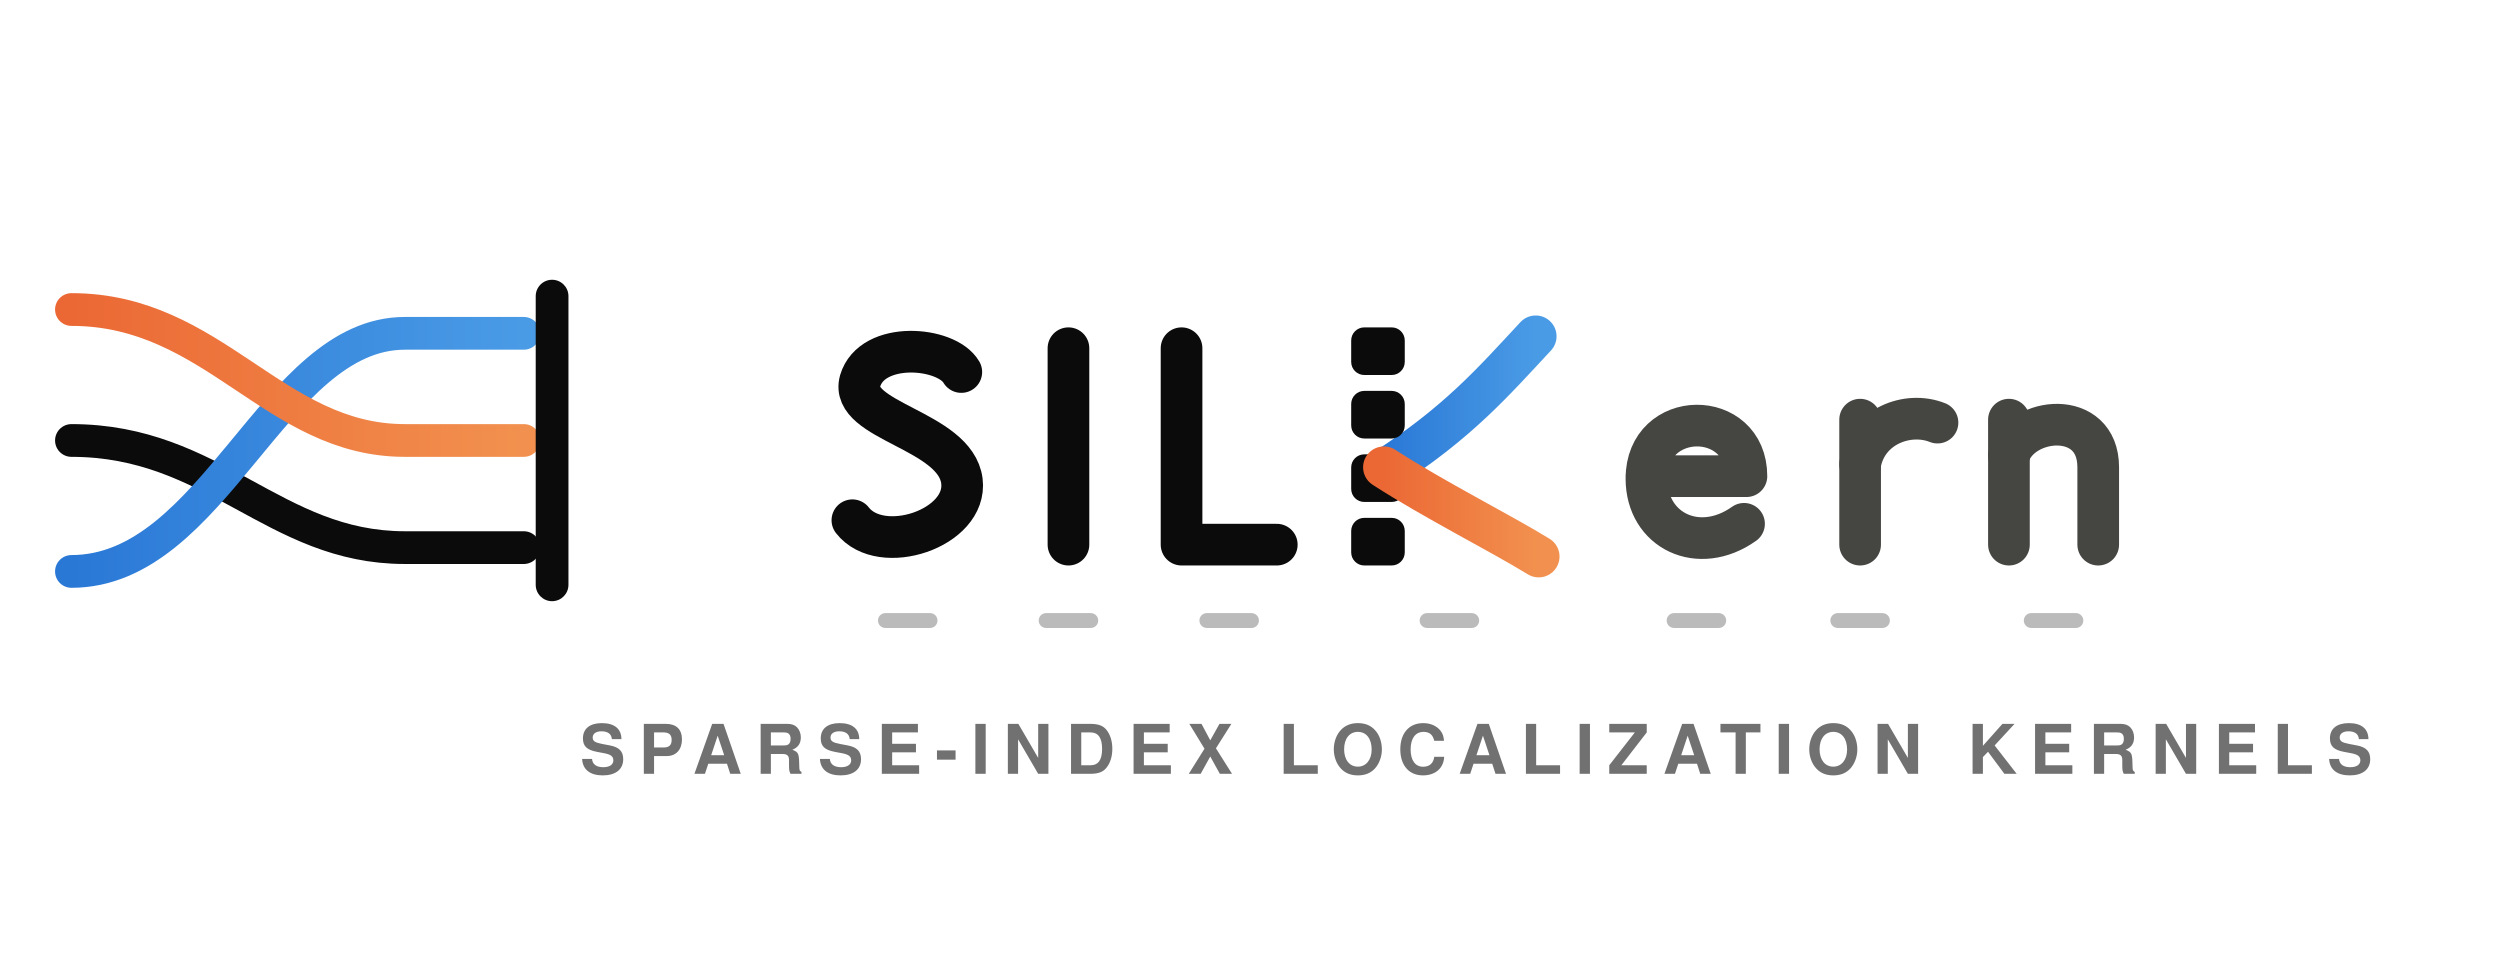
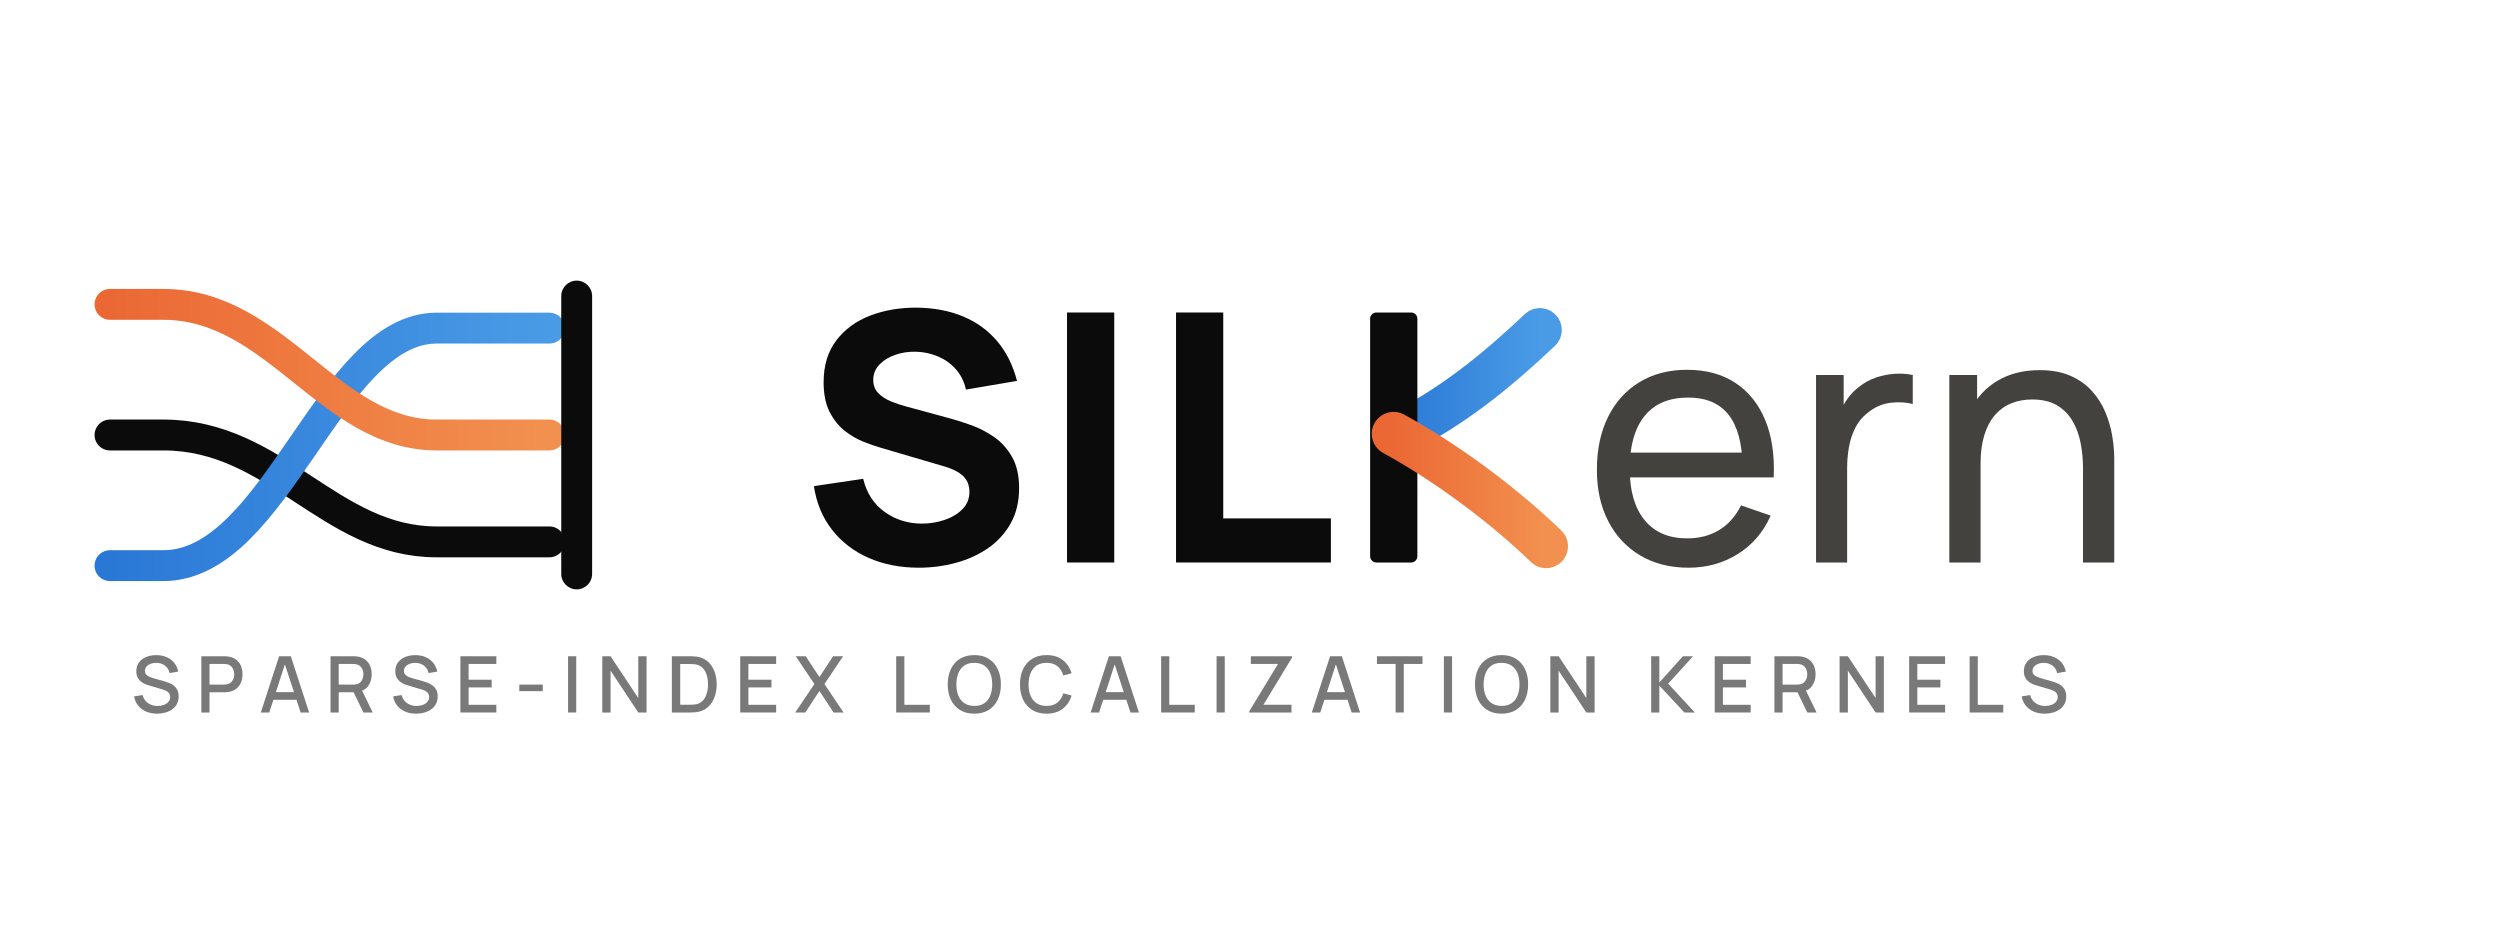
- <svg xmlns="http://www.w3.org/2000/svg" viewBox="0 0 420 160" width="420" height="160" role="img" aria-label="SILKern wordmark. Every letter is drawn monoline, woven from the same threads as the mark. The K is special: its stem is a stack of paged-KV tile blocks and its diagonals are the two kernel threads, blue woven under the stem and orange over it. Each letter sits on its own slot tick - kerned exactly, nothing out of order.">
+ <svg xmlns="http://www.w3.org/2000/svg" viewBox="0 0 400 148" width="400" height="148" role="img" aria-label="SILKern wordmark: the weave mark beside SILKern set in Manrope outlines. The K's stem is typeset ink while its two diagonals are the blue and orange kernel threads, blue passing behind the stem and orange in front. Subline: sparse-index localization kernels.">
  <style>
-     .ink    { fill: #0b0b0b; }
-     .sub    { fill: #0b0b0b; fill-opacity: .58; }
-     .tick   { fill: #0b0b0b; fill-opacity: .28; }
-     .inkS   { stroke: #0b0b0b; }
-     .softS  { stroke: #454542; }
-     .blue   { stroke: url(#gBlue); }
-     .orange { stroke: url(#gOrange); }
-     .thread { fill: none; stroke-width: 5.5; stroke-linecap: round; }
-     .glyph  { fill: none; stroke-width: 7; stroke-linecap: round; stroke-linejoin: round; }
-     .draw   { stroke-dasharray: 100; stroke-dashoffset: 0; animation: weave 1.6s cubic-bezier(.6,0,.2,1) both; }
-     @keyframes weave { from { stroke-dashoffset: 100; } to { stroke-dashoffset: 0; } }
-     @media (prefers-reduced-motion: reduce) { .draw { animation: none; } }
-     .cap { font-family: -apple-system, "Segoe UI", "Helvetica Neue", Helvetica, Arial, sans-serif;
-            font-weight: 600; font-size: 11.5px; letter-spacing: 2.2px; }
+     .ink   { fill: #0b0b0b; }
+     .soft  { fill: #43423f; }
+     .sub   { fill: #0b0b0b; fill-opacity: .55; }
+     .inkS  { stroke: #0b0b0b; }
+     .thread{ fill: none; stroke-width: 5.2; stroke-linecap: round; }
+     .kblue  { fill: none; stroke: url(#gBlue);   stroke-width: 7; stroke-linecap: round; }
+     .korange{ fill: none; stroke: url(#gOrange); stroke-width: 7; stroke-linecap: round; }
    @media (prefers-color-scheme: dark) {
-       .ink   { fill: #f2f2f0; }
-       .sub   { fill: #f2f2f0; }
-       .tick  { fill: #f2f2f0; }
-       .inkS  { stroke: #f2f2f0; }
-       .softS { stroke: #c4c4c1; }
+       .ink  { fill: #f2f2f0; }
+       .soft { fill: #c9c9c6; }
+       .sub  { fill: #f2f2f0; }
+       .inkS { stroke: #f2f2f0; }
    }
  </style>
  <defs>
    <linearGradient id="gBlue" x1="0" y1="0" x2="1" y2="0">
      <stop offset="0" stop-color="#2a78d6" />
      <stop offset="1" stop-color="#4a9be6" />
    </linearGradient>
    <linearGradient id="gOrange" x1="0" y1="0" x2="1" y2="0">
      <stop offset="0" stop-color="#eb6834" />
      <stop offset="1" stop-color="#f2914f" />
    </linearGradient>
  </defs>
-   <g transform="translate(6,26)">
-     <path class="thread inkS draw" pathLength="100" d="M 6 48 C 30 48, 40 66, 62 66 L 82 66" />
-     <path class="thread blue draw" pathLength="100" style="animation-delay:.12s" d="M 6 70 C 30 70, 40 30, 62 30 L 82 30" />
-     <path class="thread orange draw" pathLength="100" style="animation-delay:.24s" d="M 6 26 C 30 26, 40 48, 62 48 L 82 48" />
-     <rect class="ink" x="84" y="21" width="5.5" height="54" rx="2.75" />
+   <g transform="translate(10,24) scale(0.95)">
+     <path class="thread inkS" d="M 8 48 H 17 C 36 48, 45 66, 63 66 H 82" />
+     <path class="thread" stroke="url(#gBlue)" d="M 8 70 H 17 C 36 70, 45 30, 63 30 H 82" />
+     <path class="thread" stroke="url(#gOrange)" d="M 8 26 H 17 C 36 26, 45 48, 63 48 H 82" />
+     <rect class="ink" x="84" y="22" width="5.2" height="52" rx="2.6" />
  </g>
-   <g transform="translate(0,55)">
-     <path class="glyph inkS" transform="translate(140,0)" d="M 21.5 7.5 C 19 3.2, 6.5 2.2, 4.5 9 C 2.6 15.8, 20.5 17.2, 21.6 25.8 C 22.6 33.8, 8 38.6, 3.2 32.4" />
-     <path class="glyph inkS" transform="translate(176,0)" d="M 3.5 3.5 V 36.5" />
-     <path class="glyph inkS" transform="translate(195,0)" d="M 3.5 3.5 V 36.5 H 19.5" />
-     <g transform="translate(227,0)">
-       <path class="glyph blue draw" pathLength="100" style="animation-delay:.36s" d="M 31 1.5 C 24 9, 18 16, 5.5 24" />
-       <rect class="ink" x="0" y="0" width="9" height="8" rx="2.2" />
-       <rect class="ink" x="0" y="10.67" width="9" height="8" rx="2.2" />
-       <rect class="ink" x="0" y="21.33" width="9" height="8" rx="2.2" />
-       <rect class="ink" x="0" y="32" width="9" height="8" rx="2.2" />
-       <path class="glyph orange draw" pathLength="100" style="animation-delay:.48s" d="M 5.5 23.5 C 14 29, 25 34.5, 31.5 38.5" />
+   <g transform="translate(128,90)">
+     <g transform="translate(0.00,0) scale(0.027778,-0.027778)">
+       <path class="ink" d="M684 -30Q524 -30 395.5 26.5Q267 83 184.5 188.5Q102 294 80 440L364 482Q394 358 488.0 291.0Q582 224 702 224Q769 224 832.0 245.0Q895 266 935.5 307.0Q976 348 976 408Q976 430 969.5 450.5Q963 471 948.0 489.0Q933 507 905.5 523.0Q878 539 836 552L462 662Q420 674 364.5 696.0Q309 718 257.0 759.0Q205 800 170.5 867.5Q136 935 136 1038Q136 1183 209.0 1279.0Q282 1375 404.0 1422.0Q526 1469 674 1468Q823 1466 940.0 1417.0Q1057 1368 1136.0 1274.5Q1215 1181 1250 1046L956 996Q940 1066 897.0 1114.0Q854 1162 794.5 1187.0Q735 1212 670 1214Q606 1216 549.5 1196.5Q493 1177 457.5 1140.0Q422 1103 422 1052Q422 1005 451.0 975.5Q480 946 524.0 928.0Q568 910 614 898L864 830Q920 815 988.0 790.5Q1056 766 1118.5 722.5Q1181 679 1221.5 608.0Q1262 537 1262 428Q1262 312 1213.5 225.5Q1165 139 1083.0 82.5Q1001 26 897.5 -2.0Q794 -30 684 -30Z" />
    </g>
-     <path class="glyph softS" transform="translate(273,0)" d="M 3.6 25 H 20.4 C 20.4 13.6, 3.6 13.6, 3.6 25.4 C 3.6 34.2, 12.4 38.4, 20 33" />
-     <g transform="translate(309,0)">
-       <path class="glyph softS" d="M 3.5 15.5 V 36.5" />
-       <path class="glyph softS" d="M 3.5 23 C 4.6 16.6, 11.5 14, 16.5 16" />
+     <g transform="translate(38.28,0) scale(0.027778,-0.027778)">
+       <path class="ink" d="M160 0V1440H432V0Z" />
    </g>
-     <g transform="translate(334,0)">
-       <path class="glyph softS" d="M 3.5 15.5 V 36.5" />
-       <path class="glyph softS" d="M 3.5 21.5 C 5.5 15, 18.5 13.6, 18.5 23.5 V 36.5" />
+     <g transform="translate(55.72,0) scale(0.027778,-0.027778)">
+       <path class="ink" d="M160 0V1440H432V254H1052V0Z" />
+     </g>
+     <g transform="translate(86.78,0)">
+       <path class="kblue" d="M 31.6 -37.2 C 24.5 -30.5, 17.5 -24.8, 8.6 -20.4" />
+       <rect class="ink" x="4.44" y="-40" width="7.56" height="40" rx="1" />
+       <path class="korange" d="M 8.2 -20.6 C 17.5 -15.5, 26.5 -8.5, 32.6 -2.6" />
+     </g>
+     <g transform="translate(125.28,0) scale(0.027778,-0.027778)">
+       <path class="soft" d="M608 -30Q448.5 -30 330.0 40.25Q211.5 110.5 145.75 237.25Q80 364 80 533Q80 710 144.75 839.5Q209.5 969 326.25 1039.5Q443 1110 600 1110Q762.5 1110 877.0 1035.0Q991.5 960 1049.25 821.0Q1107 682 1098.5 490H919V554Q916 753 838.0 851.5Q760 950 606 950Q440.5 950 354.75 844.0Q269 738 269 540Q269 349 354.75 244.0Q440.5 139 600 139Q707 139 786.0 188.0Q865 237 910 329L1081 270Q1017.5 127 891.25 48.5Q765 -30 608 -30ZM209 490V633H1007V490Z" />
+     </g>
+     <g transform="translate(158.68,0) scale(0.027778,-0.027778)">
+       <path class="soft" d="M140 0V1080H299V819L273 853Q292 903 322.5 945.0Q353 987 391 1014Q432.5 1047.5 485.75 1065.5Q539 1083.5 594.0 1087.0Q649 1090.5 697 1080V913Q641 927.5 573.75 920.5Q506.5 913.5 450 872Q397.5 834.5 369.25 781.75Q341 729 330.0 667.5Q319 606 319 542V0Z" />
+     </g>
+     <g transform="translate(180.03,0) scale(0.027778,-0.027778)">
+       <path class="soft" d="M909 0V541Q909 617.5 895.25 688.5Q881.5 759.5 848.0 816.25Q814.5 873 758.0 906.0Q701.5 939 616 939Q549 939 494.25 916.25Q439.5 893.5 400.5 847.75Q361.5 802 340.25 732.5Q319 663 319 569L202 605Q202 761.5 258.5 874.25Q315 987 417.5 1047.5Q520 1108 659 1108Q763.5 1108 837.75 1075.0Q912 1042 961.0 987.25Q1010 932.5 1038.0 865.25Q1066 798 1077.5 728.25Q1089 658.5 1089 597V0ZM139 0V1080H299V791H319V0Z" />
    </g>
  </g>
-   <rect class="tick" x="147.5" y="103" width="10" height="2.5" rx="1.25" />
-   <rect class="tick" x="174.5" y="103" width="10" height="2.5" rx="1.25" />
-   <rect class="tick" x="201.5" y="103" width="10" height="2.5" rx="1.25" />
-   <rect class="tick" x="238.5" y="103" width="10" height="2.5" rx="1.25" />
-   <rect class="tick" x="280" y="103" width="10" height="2.5" rx="1.25" />
-   <rect class="tick" x="307.5" y="103" width="10" height="2.5" rx="1.25" />
-   <rect class="tick" x="340" y="103" width="10" height="2.5" rx="1.25" />
-   <text class="cap sub" x="248" y="130" text-anchor="middle">SPARSE-INDEX LOCALIZATION KERNELS</text>
+   <g transform="translate(21,114)">
+     <g transform="translate(0.00,0) scale(0.00625,-0.00625)">
+       <path class="sub" d="M662.001 -30Q506.668 -30 382.167 23.5Q257.667 77 177.167 176.334Q96.667 275.668 73.334 412.668L290.671 446.002Q323.671 314.003 428.67 240.67Q533.67 167.337 674.002 167.337Q760.667 167.337 834 194.67Q907.333 222.003 951.666 273.502Q995.999 325.001 995.999 397.334Q995.999 436.333 982.666 466.332Q969.333 496.332 945.5 518.498Q921.667 540.665 888.334 557.331Q855.001 573.998 815.335 585.998L446.001 695.331Q392.002 710.998 336.168 736.664Q280.335 762.331 233.668 803.664Q187.001 844.997 158.167 906.664Q129.334 968.331 129.334 1055.999Q129.334 1189.333 197.834 1281.833Q266.334 1374.333 383.001 1421.833Q499.668 1469.333 644.668 1468.667Q791.002 1467.333 906.335 1417.333Q1021.669 1367.333 1098.169 1273.5Q1174.669 1179.667 1204.003 1047.333L979.999 1008.666Q964.665 1090.332 915.999 1148.831Q867.333 1207.331 796 1238.664Q724.667 1269.996 642.002 1271.33Q561.669 1272.663 495.503 1246.664Q429.337 1220.664 389.671 1173.998Q350.004 1127.332 350.004 1065.999Q350.004 1006 384.837 969.167Q419.67 932.334 471.337 910.834Q523.003 889.335 574.002 875.335L840.001 800.002Q890.002 786.335 953.669 762.835Q1017.336 739.335 1076.836 697.002Q1136.336 654.668 1175.169 585.501Q1214.003 516.335 1214.003 410.668Q1214.003 302.334 1170.003 219.667Q1126.002 137 1049.335 81.667Q972.668 26.333 873.001 -1.833Q773.335 -30 662.001 -30Z" />
+     </g>
+     <g transform="translate(10.34,0) scale(0.00625,-0.00625)">
+       <path class="sub" d="M140 0V1440H722.002Q743.002 1440 774.002 1438.5Q805.002 1437 832.669 1432Q953.336 1413.333 1033.836 1350.166Q1114.336 1287 1154.17 1191.166Q1194.003 1095.333 1194.003 978.666Q1194.003 861.999 1153.836 766.165Q1113.67 670.332 1033.169 607.165Q952.669 543.998 832.669 525.332Q805.002 521.332 773.669 519.332Q742.335 517.332 722.002 517.332H349.337V0ZM349.337 714.668H714.001Q733.668 714.668 758.168 716.668Q782.668 718.668 804.668 724.002Q869.001 739.335 907.834 779.668Q946.666 820.001 963.999 872.834Q981.332 925.667 981.332 978.666Q981.332 1031.665 963.999 1084.498Q946.666 1137.33 907.834 1177.663Q869.001 1217.997 804.668 1233.33Q782.668 1238.997 758.168 1240.83Q733.668 1242.663 714.001 1242.663H349.337Z" />
+     </g>
+     <g transform="translate(20.48,0) scale(0.00625,-0.00625)">
+       <path class="sub" d="M40 0 507.998 1440H808.671L1276.67 0H1059.999L628.668 1313.997H683.335L256.671 0ZM282.668 324.665V520.669H1034.668V324.665Z" />
+     </g>
+     <g transform="translate(31.01,0) scale(0.00625,-0.00625)">
+       <path class="sub" d="M140 0V1440H722.002Q743.002 1440 774.002 1438.5Q805.002 1437 832.669 1432Q953.336 1413.333 1033.836 1350.166Q1114.336 1287 1154.17 1191.166Q1194.003 1095.333 1194.003 978.666Q1194.003 806.665 1106.003 682.332Q1018.003 557.998 842.002 527.331L756.666 517.332H349.337V0ZM981.998 0 697.998 586 908.669 640 1220.669 0ZM349.337 714.668H714.001Q733.668 714.668 758.168 716.668Q782.668 718.668 804.668 724.002Q869.001 739.335 907.834 779.668Q946.666 820.001 963.999 872.834Q981.332 925.667 981.332 978.666Q981.332 1031.665 963.999 1084.498Q946.666 1137.33 907.834 1177.663Q869.001 1217.997 804.668 1233.33Q782.668 1238.997 758.168 1240.83Q733.668 1242.663 714.001 1242.663H349.337Z" />
+     </g>
+     <g transform="translate(41.44,0) scale(0.00625,-0.00625)">
+       <path class="sub" d="M662.001 -30Q506.668 -30 382.167 23.5Q257.667 77 177.167 176.334Q96.667 275.668 73.334 412.668L290.671 446.002Q323.671 314.003 428.67 240.67Q533.67 167.337 674.002 167.337Q760.667 167.337 834 194.67Q907.333 222.003 951.666 273.502Q995.999 325.001 995.999 397.334Q995.999 436.333 982.666 466.332Q969.333 496.332 945.5 518.498Q921.667 540.665 888.334 557.331Q855.001 573.998 815.335 585.998L446.001 695.331Q392.002 710.998 336.168 736.664Q280.335 762.331 233.668 803.664Q187.001 844.997 158.167 906.664Q129.334 968.331 129.334 1055.999Q129.334 1189.333 197.834 1281.833Q266.334 1374.333 383.001 1421.833Q499.668 1469.333 644.668 1468.667Q791.002 1467.333 906.335 1417.333Q1021.669 1367.333 1098.169 1273.5Q1174.669 1179.667 1204.003 1047.333L979.999 1008.666Q964.665 1090.332 915.999 1148.831Q867.333 1207.331 796 1238.664Q724.667 1269.996 642.002 1271.33Q561.669 1272.663 495.503 1246.664Q429.337 1220.664 389.671 1173.998Q350.004 1127.332 350.004 1065.999Q350.004 1006 384.837 969.167Q419.67 932.334 471.337 910.834Q523.003 889.335 574.002 875.335L840.001 800.002Q890.002 786.335 953.669 762.835Q1017.336 739.335 1076.836 697.002Q1136.336 654.668 1175.169 585.501Q1214.003 516.335 1214.003 410.668Q1214.003 302.334 1170.003 219.667Q1126.002 137 1049.335 81.667Q972.668 26.333 873.001 -1.833Q773.335 -30 662.001 -30Z" />
+     </g>
+     <g transform="translate(51.79,0) scale(0.00625,-0.00625)">
+       <path class="sub" d="M140 0V1440H1060.001V1242.663H349.337V839.336H940.001V641.999H349.337V197.337H1060.001V0Z" />
+     </g>
+     <g transform="translate(61.34,0) scale(0.00625,-0.00625)">
+       <path class="sub" d="M120 546.665V714.668H720V546.665Z" />
+     </g>
+     <g transform="translate(68.89,0) scale(0.00625,-0.00625)">
+       <path class="sub" d="M160 0V1440H369.337V0Z" />
+     </g>
+     <g transform="translate(74.49,0) scale(0.00625,-0.00625)">
+       <path class="sub" d="M140 0V1440H352.004L1061.332 370.007V1440H1273.336V0H1061.332L352.004 1070.66V0Z" />
+     </g>
+     <g transform="translate(85.62,0) scale(0.00625,-0.00625)">
+       <path class="sub" d="M140 0V1440H591.334Q611.334 1440 665.667 1439.0Q720.001 1438 770 1431.333Q939.001 1409.667 1054.501 1310Q1170.001 1210.333 1229.002 1056.833Q1288.002 903.333 1288.002 720Q1288.002 536.333 1229.002 382.833Q1170.001 229.333 1054.501 129.833Q939.001 30.333 770 8.667Q720.334 2.333 665.501 1.167Q610.667 0 591.334 0ZM354.004 198.67H591.334Q625.334 198.67 672.167 200.67Q719 202.67 754.667 209.337Q864.666 230.003 933.166 304.503Q1001.665 379.003 1033.831 487.835Q1065.998 596.668 1065.998 720Q1065.998 846.666 1033.165 955.498Q1000.332 1064.331 931.499 1137.497Q862.666 1210.663 754.667 1230.663Q719 1237.997 671.667 1239.663Q624.334 1241.33 591.334 1241.33H354.004Z" />
+     </g>
+     <g transform="translate(96.56,0) scale(0.00625,-0.00625)">
+       <path class="sub" d="M140 0V1440H1060.001V1242.663H349.337V839.336H940.001V641.999H349.337V197.337H1060.001V0Z" />
+     </g>
+     <g transform="translate(106.11,0) scale(0.00625,-0.00625)">
+       <path class="sub" d="M20 0 511.333 728.667 33.333 1440H289.338L640.002 906.003L988.666 1440H1246.004L768.005 728.667L1258.004 0H1001.999L640.002 550.663L277.338 0Z" />
+     </g>
+     <g transform="translate(121.39,0) scale(0.00625,-0.00625)">
+       <path class="sub" d="M160 0V1440H369.337V197.337H1021.335V0Z" />
+     </g>
+     <g transform="translate(130.26,0) scale(0.00625,-0.00625)">
+       <path class="sub" d="M740.668 -30Q525.001 -30 372.834 64.667Q220.667 159.333 140.334 328.333Q60 497.333 60 720Q60 942.667 140.334 1111.667Q220.667 1280.667 372.834 1375.333Q525.001 1470 740.668 1470Q956.334 1470 1108.501 1375.333Q1260.668 1280.667 1341.002 1111.667Q1421.335 942.667 1421.335 720Q1421.335 497.333 1341.002 328.333Q1260.668 159.333 1108.501 64.667Q956.334 -30 740.668 -30ZM740.668 168.67Q893.667 167.337 995.499 236.503Q1097.332 305.669 1148.332 430.335Q1199.331 555.001 1199.331 720Q1199.331 884.999 1148.332 1008.498Q1097.332 1131.997 995.499 1200.997Q893.667 1269.996 740.668 1271.33Q587.669 1272.663 486.169 1203.664Q384.67 1134.664 333.67 1009.832Q282.671 884.999 282.004 720Q281.337 555.001 332.337 431.668Q383.337 308.336 485.503 239.17Q587.669 170.004 740.668 168.67Z" />
+     </g>
+     <g transform="translate(141.82,0) scale(0.00625,-0.00625)">
+       <path class="sub" d="M740.668 -30Q525.001 -30 372.834 64.667Q220.667 159.333 140.334 328.333Q60 497.333 60 720Q60 942.667 140.334 1111.667Q220.667 1280.667 372.834 1375.333Q525.001 1470 740.668 1470Q990.001 1470 1153.668 1344.167Q1317.335 1218.334 1381.335 1005.334L1169.331 947.999Q1126.665 1098.998 1019.499 1185.164Q912.333 1271.33 740.668 1271.33Q587.669 1271.33 485.836 1202.33Q384.003 1133.331 332.67 1009.165Q281.337 884.999 280.671 720Q280.004 555.001 331.337 431.002Q382.67 307.003 485.169 237.836Q587.669 168.67 740.668 168.67Q912.333 168.67 1019.499 255.336Q1126.665 342.002 1169.331 492.001L1381.335 434.666Q1317.335 221.666 1153.668 95.833Q990.001 -30 740.668 -30Z" />
+     </g>
+     <g transform="translate(153.25,0) scale(0.00625,-0.00625)">
+       <path class="sub" d="M40 0 507.998 1440H808.671L1276.67 0H1059.999L628.668 1313.997H683.335L256.671 0ZM282.668 324.665V520.669H1034.668V324.665Z" />
+     </g>
+     <g transform="translate(163.78,0) scale(0.00625,-0.00625)">
+       <path class="sub" d="M160 0V1440H369.337V197.337H1021.335V0Z" />
+     </g>
+     <g transform="translate(172.65,0) scale(0.00625,-0.00625)">
+       <path class="sub" d="M160 0V1440H369.337V0Z" />
+     </g>
+     <g transform="translate(178.26,0) scale(0.00625,-0.00625)">
+       <path class="sub" d="M100 0V32.667L835.33 1242.663H140.001V1440H1194.004V1406L462.674 198.004H1180.67V0Z" />
+     </g>
+     <g transform="translate(188.64,0) scale(0.00625,-0.00625)">
+       <path class="sub" d="M40 0 507.998 1440H808.671L1276.67 0H1059.999L628.668 1313.997H683.335L256.671 0ZM282.668 324.665V520.669H1034.668V324.665Z" />
+     </g>
+     <g transform="translate(199.18,0) scale(0.00625,-0.00625)">
+       <path class="sub" d="M498.665 0V1242.663H20V1440H1186.667V1242.663H708.002V0Z" />
+     </g>
+     <g transform="translate(209.02,0) scale(0.00625,-0.00625)">
+       <path class="sub" d="M160 0V1440H369.337V0Z" />
+     </g>
+     <g transform="translate(214.62,0) scale(0.00625,-0.00625)">
+       <path class="sub" d="M740.668 -30Q525.001 -30 372.834 64.667Q220.667 159.333 140.334 328.333Q60 497.333 60 720Q60 942.667 140.334 1111.667Q220.667 1280.667 372.834 1375.333Q525.001 1470 740.668 1470Q956.334 1470 1108.501 1375.333Q1260.668 1280.667 1341.002 1111.667Q1421.335 942.667 1421.335 720Q1421.335 497.333 1341.002 328.333Q1260.668 159.333 1108.501 64.667Q956.334 -30 740.668 -30ZM740.668 168.67Q893.667 167.337 995.499 236.503Q1097.332 305.669 1148.332 430.335Q1199.331 555.001 1199.331 720Q1199.331 884.999 1148.332 1008.498Q1097.332 1131.997 995.499 1200.997Q893.667 1269.996 740.668 1271.33Q587.669 1272.663 486.169 1203.664Q384.67 1134.664 333.67 1009.832Q282.671 884.999 282.004 720Q281.337 555.001 332.337 431.668Q383.337 308.336 485.503 239.17Q587.669 170.004 740.668 168.67Z" />
+     </g>
+     <g transform="translate(226.18,0) scale(0.00625,-0.00625)">
+       <path class="sub" d="M140 0V1440H352.004L1061.332 370.007V1440H1273.336V0H1061.332L352.004 1070.66V0Z" />
+     </g>
+     <g transform="translate(242.31,0) scale(0.00625,-0.00625)">
+       <path class="sub" d="M140 0V1440H349.337V768L952 1440H1212.005L575.34 737.333L1258.671 0H990.666L349.337 687.998V0Z" />
+     </g>
+     <g transform="translate(252.48,0) scale(0.00625,-0.00625)">
+       <path class="sub" d="M140 0V1440H1060.001V1242.663H349.337V839.336H940.001V641.999H349.337V197.337H1060.001V0Z" />
+     </g>
+     <g transform="translate(262.03,0) scale(0.00625,-0.00625)">
+       <path class="sub" d="M140 0V1440H722.002Q743.002 1440 774.002 1438.5Q805.002 1437 832.669 1432Q953.336 1413.333 1033.836 1350.166Q1114.336 1287 1154.17 1191.166Q1194.003 1095.333 1194.003 978.666Q1194.003 806.665 1106.003 682.332Q1018.003 557.998 842.002 527.331L756.666 517.332H349.337V0ZM981.998 0 697.998 586 908.669 640 1220.669 0ZM349.337 714.668H714.001Q733.668 714.668 758.168 716.668Q782.668 718.668 804.668 724.002Q869.001 739.335 907.834 779.668Q946.666 820.001 963.999 872.834Q981.332 925.667 981.332 978.666Q981.332 1031.665 963.999 1084.498Q946.666 1137.33 907.834 1177.663Q869.001 1217.997 804.668 1233.33Q782.668 1238.997 758.168 1240.83Q733.668 1242.663 714.001 1242.663H349.337Z" />
+     </g>
+     <g transform="translate(272.46,0) scale(0.00625,-0.00625)">
+       <path class="sub" d="M140 0V1440H352.004L1061.332 370.007V1440H1273.336V0H1061.332L352.004 1070.66V0Z" />
+     </g>
+     <g transform="translate(283.59,0) scale(0.00625,-0.00625)">
+       <path class="sub" d="M140 0V1440H1060.001V1242.663H349.337V839.336H940.001V641.999H349.337V197.337H1060.001V0Z" />
+     </g>
+     <g transform="translate(293.14,0) scale(0.00625,-0.00625)">
+       <path class="sub" d="M160 0V1440H369.337V197.337H1021.335V0Z" />
+     </g>
+     <g transform="translate(302.01,0) scale(0.00625,-0.00625)">
+       <path class="sub" d="M662.001 -30Q506.668 -30 382.167 23.5Q257.667 77 177.167 176.334Q96.667 275.668 73.334 412.668L290.671 446.002Q323.671 314.003 428.67 240.67Q533.67 167.337 674.002 167.337Q760.667 167.337 834 194.67Q907.333 222.003 951.666 273.502Q995.999 325.001 995.999 397.334Q995.999 436.333 982.666 466.332Q969.333 496.332 945.5 518.498Q921.667 540.665 888.334 557.331Q855.001 573.998 815.335 585.998L446.001 695.331Q392.002 710.998 336.168 736.664Q280.335 762.331 233.668 803.664Q187.001 844.997 158.167 906.664Q129.334 968.331 129.334 1055.999Q129.334 1189.333 197.834 1281.833Q266.334 1374.333 383.001 1421.833Q499.668 1469.333 644.668 1468.667Q791.002 1467.333 906.335 1417.333Q1021.669 1367.333 1098.169 1273.5Q1174.669 1179.667 1204.003 1047.333L979.999 1008.666Q964.665 1090.332 915.999 1148.831Q867.333 1207.331 796 1238.664Q724.667 1269.996 642.002 1271.33Q561.669 1272.663 495.503 1246.664Q429.337 1220.664 389.671 1173.998Q350.004 1127.332 350.004 1065.999Q350.004 1006 384.837 969.167Q419.67 932.334 471.337 910.834Q523.003 889.335 574.002 875.335L840.001 800.002Q890.002 786.335 953.669 762.835Q1017.336 739.335 1076.836 697.002Q1136.336 654.668 1175.169 585.501Q1214.003 516.335 1214.003 410.668Q1214.003 302.334 1170.003 219.667Q1126.002 137 1049.335 81.667Q972.668 26.333 873.001 -1.833Q773.335 -30 662.001 -30Z" />
+     </g>
+   </g>
</svg>
